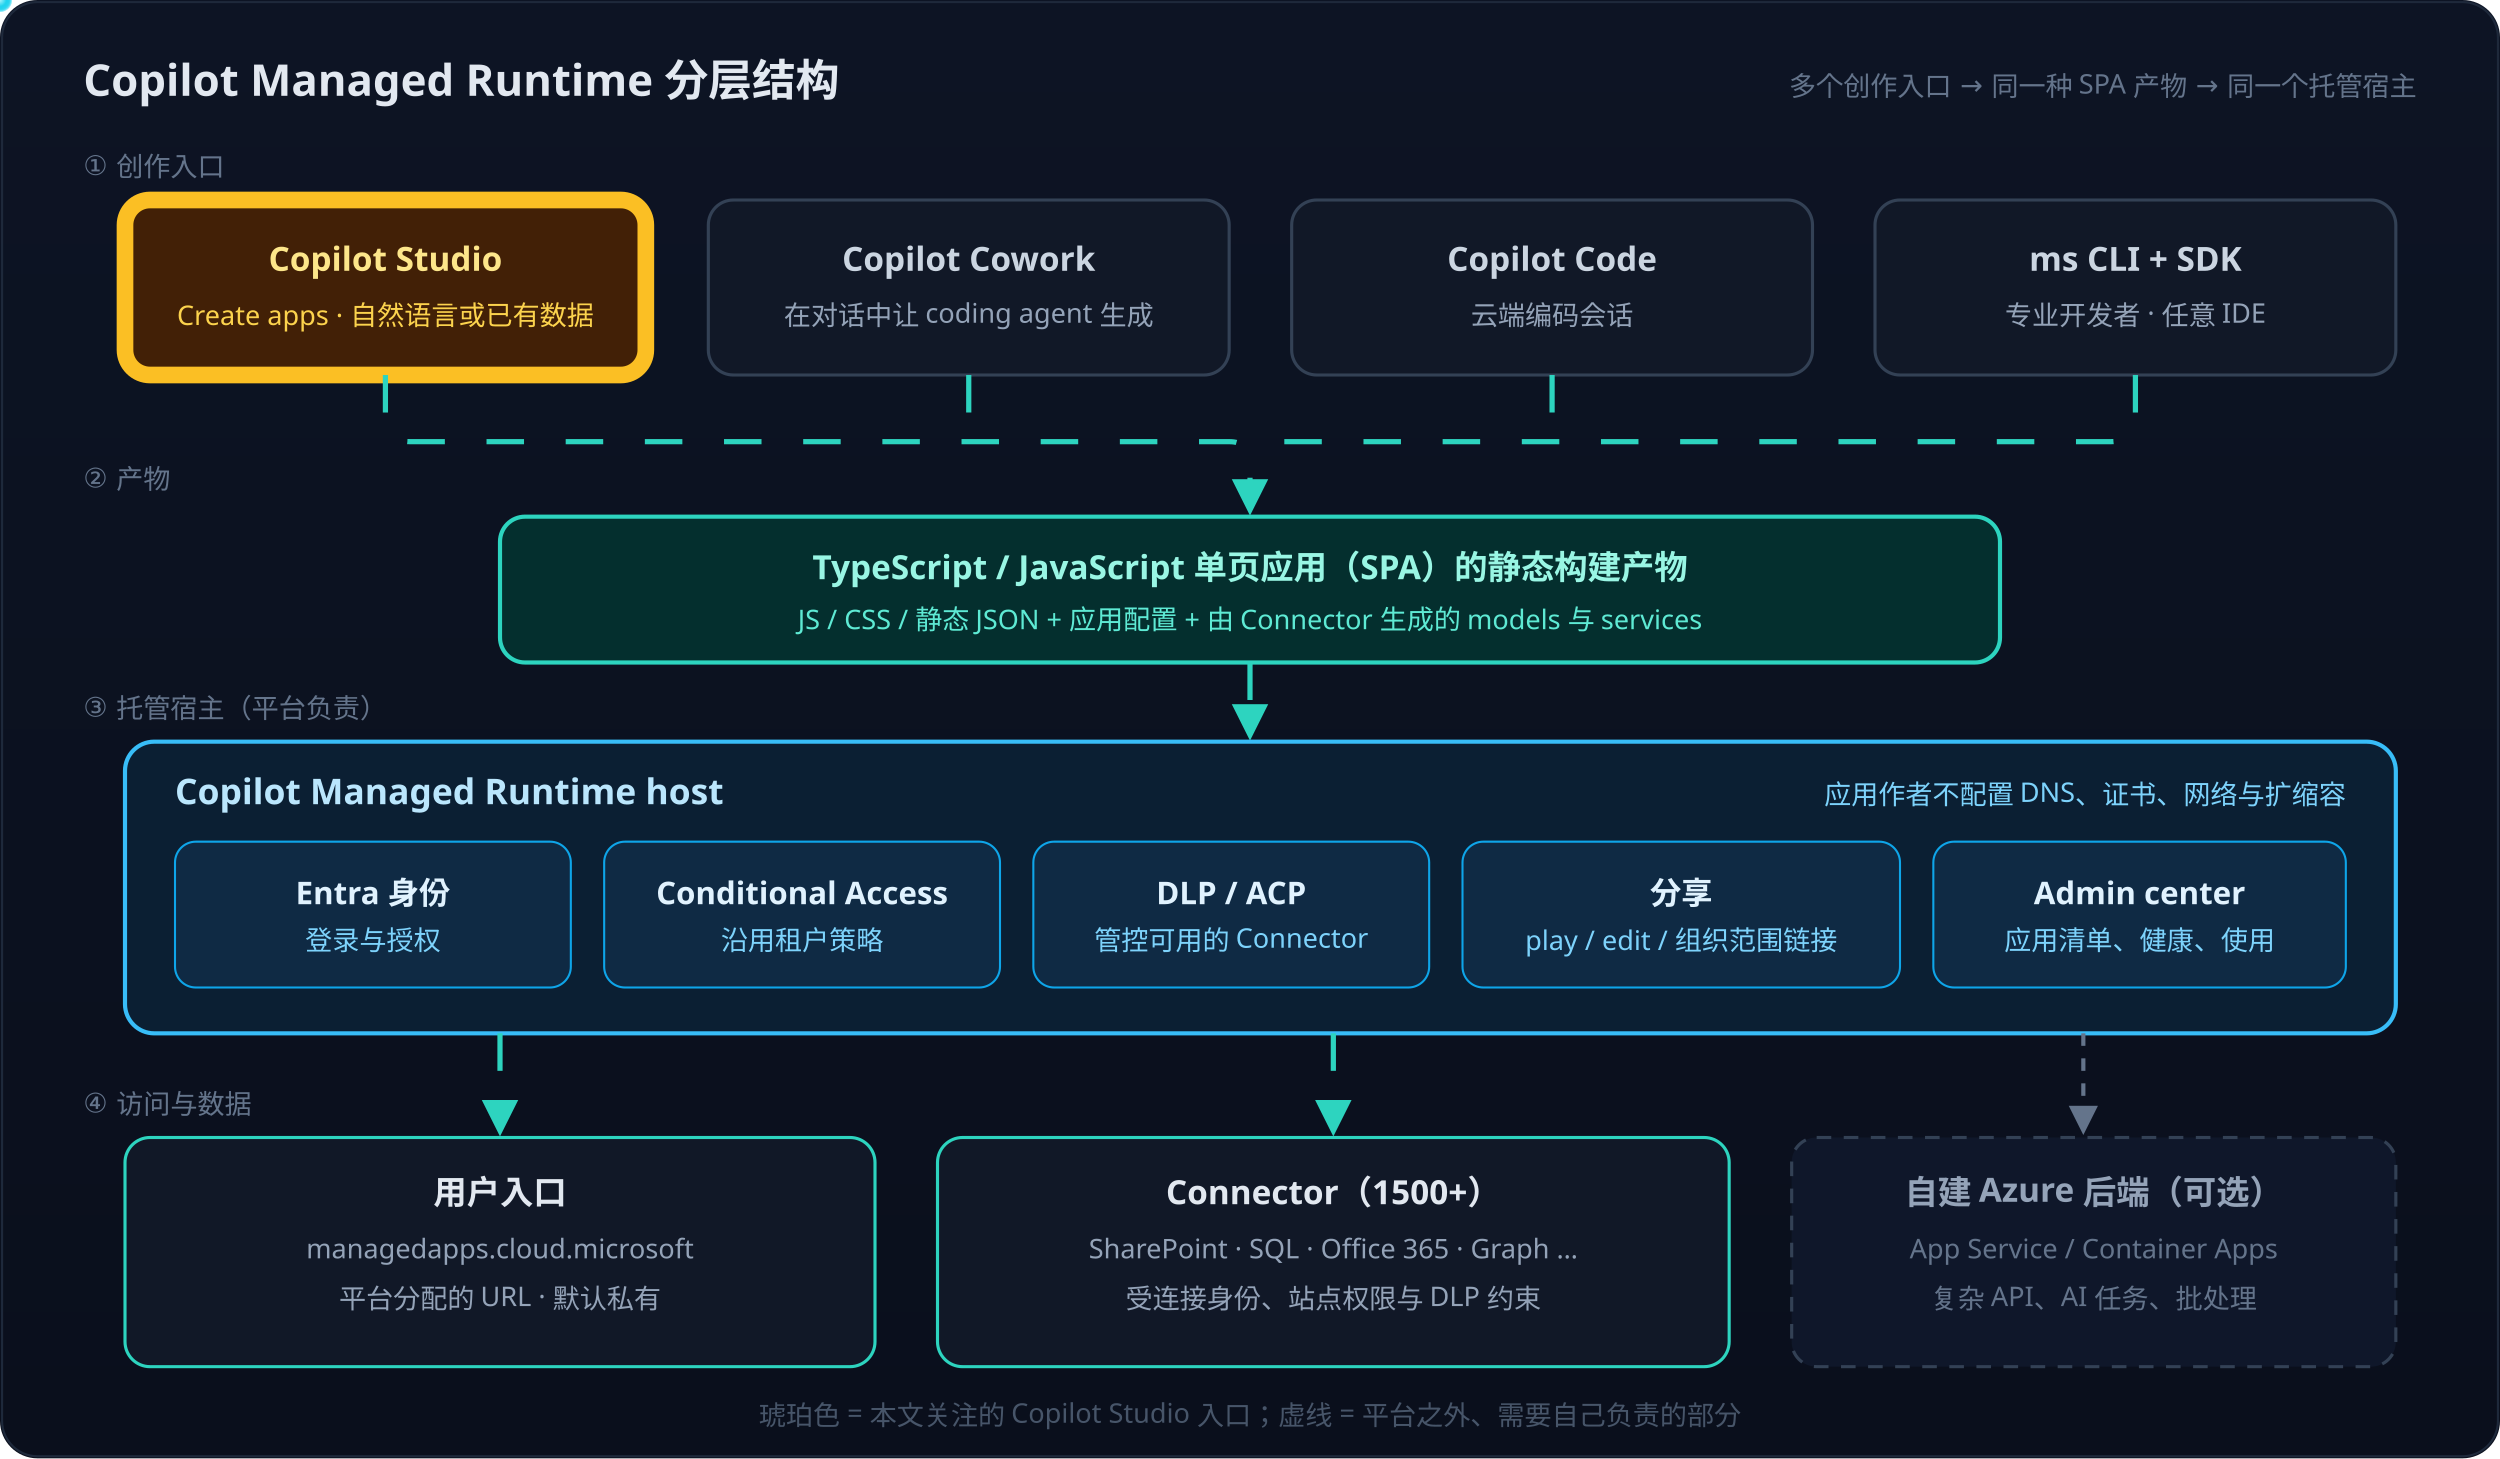
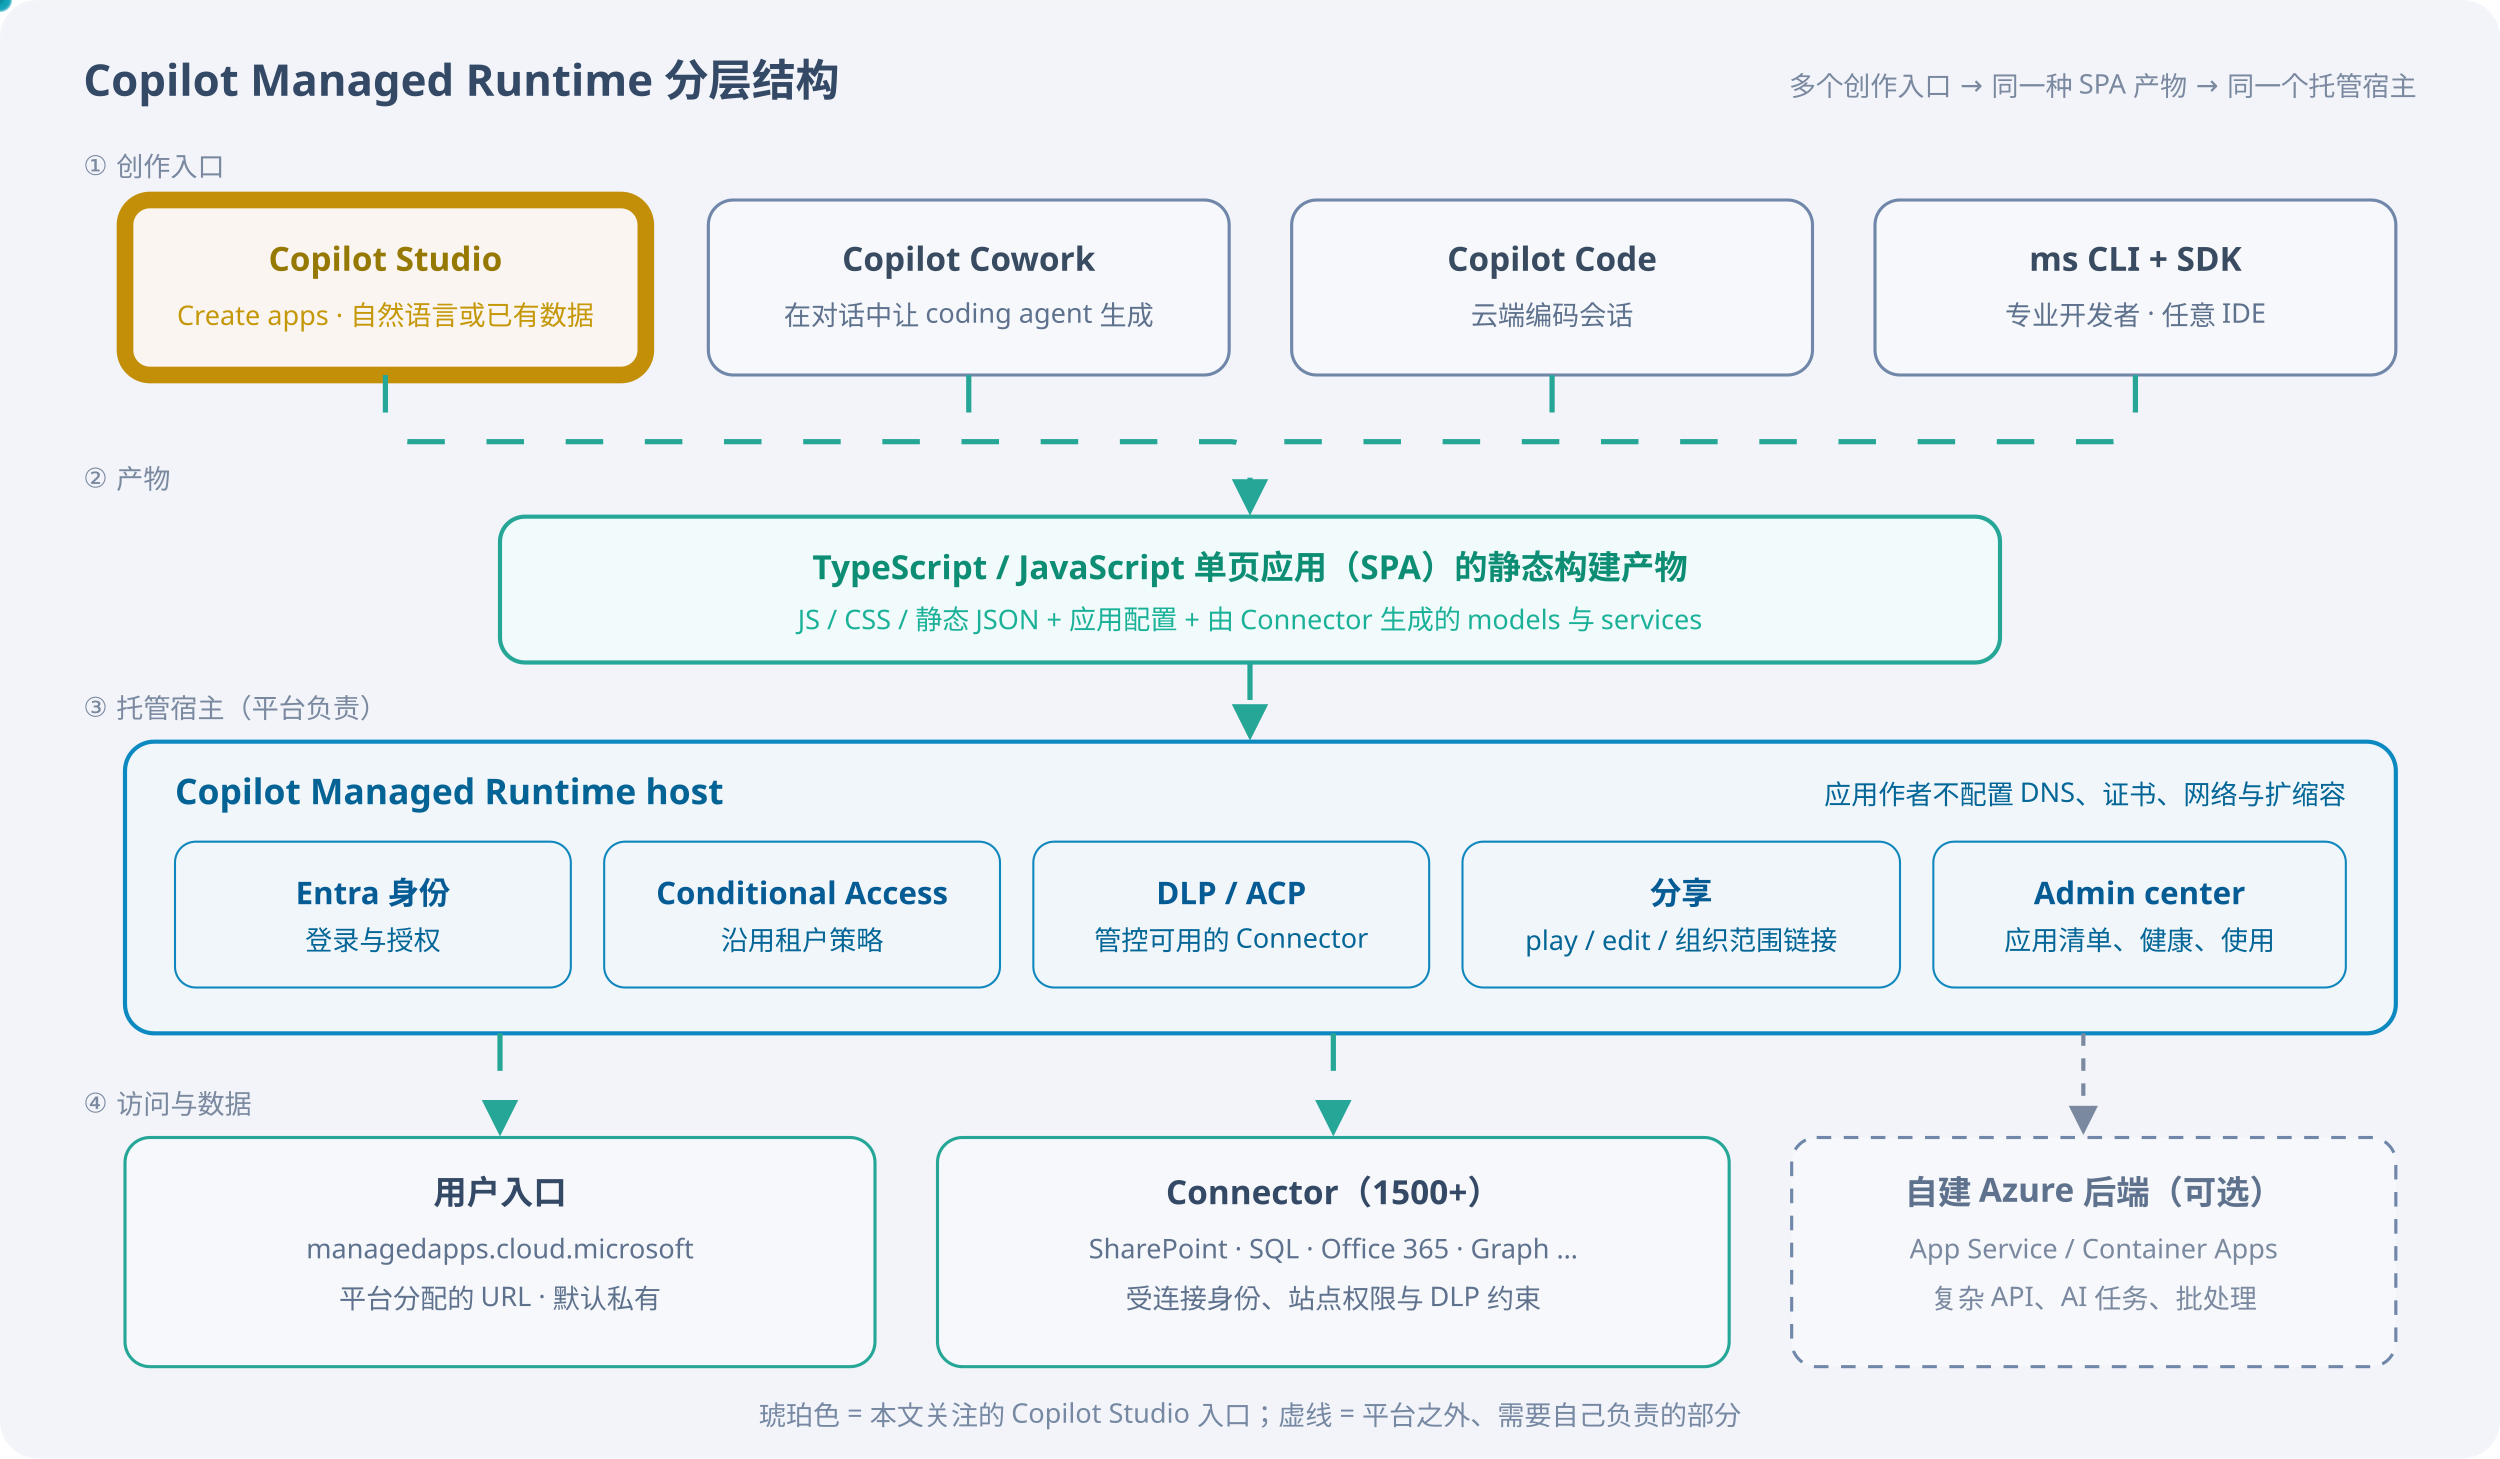
<svg xmlns="http://www.w3.org/2000/svg" width="1200" height="700" viewBox="0 0 1200 700" font-family="PingFang SC, Hiragino Sans GB, Microsoft YaHei, sans-serif">
  <defs>
    <linearGradient id="bg" x1="0" y1="0" x2="0" y2="1">
-       <stop offset="0" stop-color="#0d1424" />
-       <stop offset="1" stop-color="#0a0f1c" />
+       <stop offset="0" stop-color="#f2f4fa" />
+       <stop offset="1" stop-color="#f2f4fa" />
    </linearGradient>
    <radialGradient id="particle" cx="0.5" cy="0.5" r="0.5">
-       <stop offset="0" stop-color="#a5f3fc" />
-       <stop offset="0.5" stop-color="#22d3ee" />
-       <stop offset="1" stop-color="#22d3ee" stop-opacity="0" />
+       <stop offset="0" stop-color="#058594" />
+       <stop offset="0.5" stop-color="#13a3b9" />
+       <stop offset="1" stop-color="#13a3b9" stop-opacity="0" />
    </radialGradient>
    <marker id="arrow" viewBox="0 0 10 10" refX="8" refY="5" markerWidth="7" markerHeight="7" orient="auto">
-       <path d="M0,0 L10,5 L0,10 z" fill="#2dd4bf" />
+       <path d="M0,0 L10,5 L0,10 z" fill="#26a696" />
    </marker>
    <marker id="arrowGray" viewBox="0 0 10 10" refX="8" refY="5" markerWidth="7" markerHeight="7" orient="auto">
-       <path d="M0,0 L10,5 L0,10 z" fill="#64748b" />
+       <path d="M0,0 L10,5 L0,10 z" fill="#7a899f" />
    </marker>
  </defs>
  <style>
    @keyframes flowDash { to { stroke-dashoffset: -76; } }
    @keyframes pulse { 0%,100% { opacity: 0.15; } 50% { opacity: 0.55; } }
    .flow { stroke-dasharray: 18 20; animation: flowDash 1.6s linear infinite; }
    .halo { animation: pulse 2.2s ease-in-out infinite; }
  </style>
  <rect width="1200" height="700" rx="18" fill="url(#bg)" />
-   <rect x="1" y="1" width="1198" height="698" rx="17" fill="none" stroke="#1e293b" />
-   <text x="40" y="46" font-size="21" font-weight="700" fill="#e2e8f0">Copilot Managed Runtime 分层结构</text>
-   <text x="1160" y="46" font-size="13" fill="#64748b" text-anchor="end">多个创作入口 → 同一种 SPA 产物 → 同一个托管宿主</text>
-   <text x="40" y="84" font-size="13" fill="#64748b">① 创作入口</text>
-   <text x="40" y="234" font-size="13" fill="#64748b">② 产物</text>
-   <text x="40" y="344" font-size="13" fill="#64748b">③ 托管宿主（平台负责）</text>
-   <text x="40" y="534" font-size="13" fill="#64748b">④ 访问与数据</text>
-   <rect x="60" y="96" width="250" height="84" rx="12" fill="#422006" stroke="#fbbf24" stroke-width="2" />
-   <rect x="60" y="96" width="250" height="84" rx="12" fill="none" stroke="#fbbf24" stroke-width="8" class="halo" />
-   <text x="185" y="130" font-size="16" font-weight="700" fill="#fde68a" text-anchor="middle">Copilot Studio</text>
-   <text x="185" y="156" font-size="13" fill="#fcd34d" text-anchor="middle">Create apps · 自然语言或已有数据</text>
-   <rect x="340" y="96" width="250" height="84" rx="12" fill="#111827" stroke="#334155" stroke-width="1.5" />
-   <text x="465" y="130" font-size="16" font-weight="700" fill="#cbd5e1" text-anchor="middle">Copilot Cowork</text>
-   <text x="465" y="156" font-size="13" fill="#94a3b8" text-anchor="middle">在对话中让 coding agent 生成</text>
-   <rect x="620" y="96" width="250" height="84" rx="12" fill="#111827" stroke="#334155" stroke-width="1.5" />
-   <text x="745" y="130" font-size="16" font-weight="700" fill="#cbd5e1" text-anchor="middle">Copilot Code</text>
-   <text x="745" y="156" font-size="13" fill="#94a3b8" text-anchor="middle">云端编码会话</text>
-   <rect x="900" y="96" width="250" height="84" rx="12" fill="#111827" stroke="#334155" stroke-width="1.5" />
-   <text x="1025" y="130" font-size="16" font-weight="700" fill="#cbd5e1" text-anchor="middle">ms CLI + SDK</text>
-   <text x="1025" y="156" font-size="13" fill="#94a3b8" text-anchor="middle">专业开发者 · 任意 IDE</text>
-   <path id="p1" d="M185 180 L185 200 Q185 212 197 212 L590 212 Q600 212 600 222 L600 244" fill="none" stroke="#2dd4bf" stroke-width="2.5" class="flow" marker-end="url(#arrow)" />
-   <path d="M465 180 L465 212" fill="none" stroke="#2dd4bf" stroke-width="2.5" class="flow" />
-   <path d="M745 180 L745 212" fill="none" stroke="#2dd4bf" stroke-width="2.5" class="flow" />
-   <path d="M1025 180 L1025 200 Q1025 212 1013 212 L610 212" fill="none" stroke="#2dd4bf" stroke-width="2.5" class="flow" />
+   <rect x="1" y="1" width="1198" height="698" rx="17" fill="none" stroke="#f3f5f9" />
+   <text x="40" y="46" font-size="21" font-weight="700" fill="#344965">Copilot Managed Runtime 分层结构</text>
+   <text x="1160" y="46" font-size="13" fill="#7a899f" text-anchor="end">多个创作入口 → 同一种 SPA 产物 → 同一个托管宿主</text>
+   <text x="40" y="84" font-size="13" fill="#7a899f">① 创作入口</text>
+   <text x="40" y="234" font-size="13" fill="#7a899f">② 产物</text>
+   <text x="40" y="344" font-size="13" fill="#7a899f">③ 托管宿主（平台负责）</text>
+   <text x="40" y="534" font-size="13" fill="#7a899f">④ 访问与数据</text>
+   <rect x="60" y="96" width="250" height="84" rx="12" fill="#fbf5f1" stroke="#c38f09" stroke-width="2" />
+   <rect x="60" y="96" width="250" height="84" rx="12" fill="none" stroke="#c38f09" stroke-width="8" class="halo" />
+   <text x="185" y="130" font-size="16" font-weight="700" fill="#967903" text-anchor="middle">Copilot Studio</text>
+   <text x="185" y="156" font-size="13" fill="#c49808" text-anchor="middle">Create apps · 自然语言或已有数据</text>
+   <rect x="340" y="96" width="250" height="84" rx="12" fill="#f6f8fb" stroke="#7087a9" stroke-width="1.5" />
+   <text x="465" y="130" font-size="16" font-weight="700" fill="#384b61" text-anchor="middle">Copilot Cowork</text>
+   <text x="465" y="156" font-size="13" fill="#5e718d" text-anchor="middle">在对话中让 coding agent 生成</text>
+   <rect x="620" y="96" width="250" height="84" rx="12" fill="#f6f8fb" stroke="#7087a9" stroke-width="1.5" />
+   <text x="745" y="130" font-size="16" font-weight="700" fill="#384b61" text-anchor="middle">Copilot Code</text>
+   <text x="745" y="156" font-size="13" fill="#5e718d" text-anchor="middle">云端编码会话</text>
+   <rect x="900" y="96" width="250" height="84" rx="12" fill="#f6f8fb" stroke="#7087a9" stroke-width="1.5" />
+   <text x="1025" y="130" font-size="16" font-weight="700" fill="#384b61" text-anchor="middle">ms CLI + SDK</text>
+   <text x="1025" y="156" font-size="13" fill="#5e718d" text-anchor="middle">专业开发者 · 任意 IDE</text>
+   <path id="p1" d="M185 180 L185 200 Q185 212 197 212 L590 212 Q600 212 600 222 L600 244" fill="none" stroke="#26a696" stroke-width="2.5" class="flow" marker-end="url(#arrow)" />
+   <path d="M465 180 L465 212" fill="none" stroke="#26a696" stroke-width="2.5" class="flow" />
+   <path d="M745 180 L745 212" fill="none" stroke="#26a696" stroke-width="2.5" class="flow" />
+   <path d="M1025 180 L1025 200 Q1025 212 1013 212 L610 212" fill="none" stroke="#26a696" stroke-width="2.5" class="flow" />
  <circle r="6" fill="url(#particle)">
    <animateMotion dur="2.4s" repeatCount="indefinite">
      <mpath href="#p1" />
    </animateMotion>
  </circle>
-   <rect x="240" y="248" width="720" height="70" rx="12" fill="#042f2e" stroke="#2dd4bf" stroke-width="2" />
-   <text x="600" y="278" font-size="16" font-weight="700" fill="#99f6e4" text-anchor="middle">TypeScript / JavaScript 单页应用（SPA）的静态构建产物</text>
-   <text x="600" y="302" font-size="13" fill="#5eead4" text-anchor="middle">JS / CSS / 静态 JSON + 应用配置 + 由 Connector 生成的 models 与 services</text>
-   <path id="p2" d="M600 318 L600 352" fill="none" stroke="#2dd4bf" stroke-width="2.5" class="flow" marker-end="url(#arrow)" />
+   <rect x="240" y="248" width="720" height="70" rx="12" fill="#f1fbfb" stroke="#26a696" stroke-width="2" />
+   <text x="600" y="278" font-size="16" font-weight="700" fill="#0c8d74" text-anchor="middle">TypeScript / JavaScript 单页应用（SPA）的静态构建产物</text>
+   <text x="600" y="302" font-size="13" fill="#1bb199" text-anchor="middle">JS / CSS / 静态 JSON + 应用配置 + 由 Connector 生成的 models 与 services</text>
+   <path id="p2" d="M600 318 L600 352" fill="none" stroke="#26a696" stroke-width="2.5" class="flow" marker-end="url(#arrow)" />
  <circle r="6" fill="url(#particle)">
    <animateMotion dur="1.2s" repeatCount="indefinite">
      <mpath href="#p2" />
    </animateMotion>
  </circle>
-   <rect x="60" y="356" width="1090" height="140" rx="14" fill="#0b1f33" stroke="#38bdf8" stroke-width="2" />
-   <text x="84" y="386" font-size="17" font-weight="700" fill="#bae6fd">Copilot Managed Runtime host</text>
-   <text x="1126" y="386" font-size="13" fill="#7dd3fc" text-anchor="end">应用作者不配置 DNS、证书、网络与扩缩容</text>
-   <rect x="84" y="404" width="190" height="70" rx="10" fill="#0f2a44" stroke="#0ea5e9" />
-   <text x="179" y="434" font-size="15" font-weight="700" fill="#e0f2fe" text-anchor="middle">Entra 身份</text>
-   <text x="179" y="456" font-size="13" fill="#7dd3fc" text-anchor="middle">登录与授权</text>
-   <rect x="290" y="404" width="190" height="70" rx="10" fill="#0f2a44" stroke="#0ea5e9" />
-   <text x="385" y="434" font-size="15" font-weight="700" fill="#e0f2fe" text-anchor="middle">Conditional Access</text>
-   <text x="385" y="456" font-size="13" fill="#7dd3fc" text-anchor="middle">沿用租户策略</text>
-   <rect x="496" y="404" width="190" height="70" rx="10" fill="#0f2a44" stroke="#0ea5e9" />
-   <text x="591" y="434" font-size="15" font-weight="700" fill="#e0f2fe" text-anchor="middle">DLP / ACP</text>
-   <text x="591" y="456" font-size="13" fill="#7dd3fc" text-anchor="middle">管控可用的 Connector</text>
-   <rect x="702" y="404" width="210" height="70" rx="10" fill="#0f2a44" stroke="#0ea5e9" />
-   <text x="807" y="434" font-size="15" font-weight="700" fill="#e0f2fe" text-anchor="middle">分享</text>
-   <text x="807" y="456" font-size="13" fill="#7dd3fc" text-anchor="middle">play / edit / 组织范围链接</text>
-   <rect x="928" y="404" width="198" height="70" rx="10" fill="#0f2a44" stroke="#0ea5e9" />
-   <text x="1027" y="434" font-size="15" font-weight="700" fill="#e0f2fe" text-anchor="middle">Admin center</text>
-   <text x="1027" y="456" font-size="13" fill="#7dd3fc" text-anchor="middle">应用清单、健康、使用</text>
-   <path id="p3" d="M240 496 L240 542" fill="none" stroke="#2dd4bf" stroke-width="2.5" class="flow" marker-end="url(#arrow)" />
-   <path id="p4" d="M640 496 L640 542" fill="none" stroke="#2dd4bf" stroke-width="2.5" class="flow" marker-end="url(#arrow)" />
-   <path d="M1000 496 L1000 542" fill="none" stroke="#64748b" stroke-width="2" stroke-dasharray="6 6" marker-end="url(#arrowGray)" />
+   <rect x="60" y="356" width="1090" height="140" rx="14" fill="#f1f6fb" stroke="#0c89c0" stroke-width="2" />
+   <text x="84" y="386" font-size="17" font-weight="700" fill="#046395">Copilot Managed Runtime host</text>
+   <text x="1126" y="386" font-size="13" fill="#036696" text-anchor="end">应用作者不配置 DNS、证书、网络与扩缩容</text>
+   <rect x="84" y="404" width="190" height="70" rx="10" fill="#f1f6fb" stroke="#1087bc" />
+   <text x="179" y="434" font-size="15" font-weight="700" fill="#055b94" text-anchor="middle">Entra 身份</text>
+   <text x="179" y="456" font-size="13" fill="#036696" text-anchor="middle">登录与授权</text>
+   <rect x="290" y="404" width="190" height="70" rx="10" fill="#f1f6fb" stroke="#1087bc" />
+   <text x="385" y="434" font-size="15" font-weight="700" fill="#055b94" text-anchor="middle">Conditional Access</text>
+   <text x="385" y="456" font-size="13" fill="#036696" text-anchor="middle">沿用租户策略</text>
+   <rect x="496" y="404" width="190" height="70" rx="10" fill="#f1f6fb" stroke="#1087bc" />
+   <text x="591" y="434" font-size="15" font-weight="700" fill="#055b94" text-anchor="middle">DLP / ACP</text>
+   <text x="591" y="456" font-size="13" fill="#036696" text-anchor="middle">管控可用的 Connector</text>
+   <rect x="702" y="404" width="210" height="70" rx="10" fill="#f1f6fb" stroke="#1087bc" />
+   <text x="807" y="434" font-size="15" font-weight="700" fill="#055b94" text-anchor="middle">分享</text>
+   <text x="807" y="456" font-size="13" fill="#036696" text-anchor="middle">play / edit / 组织范围链接</text>
+   <rect x="928" y="404" width="198" height="70" rx="10" fill="#f1f6fb" stroke="#1087bc" />
+   <text x="1027" y="434" font-size="15" font-weight="700" fill="#055b94" text-anchor="middle">Admin center</text>
+   <text x="1027" y="456" font-size="13" fill="#036696" text-anchor="middle">应用清单、健康、使用</text>
+   <path id="p3" d="M240 496 L240 542" fill="none" stroke="#26a696" stroke-width="2.5" class="flow" marker-end="url(#arrow)" />
+   <path id="p4" d="M640 496 L640 542" fill="none" stroke="#26a696" stroke-width="2.5" class="flow" marker-end="url(#arrow)" />
+   <path d="M1000 496 L1000 542" fill="none" stroke="#7a899f" stroke-width="2" stroke-dasharray="6 6" marker-end="url(#arrowGray)" />
  <circle r="6" fill="url(#particle)">
    <animateMotion dur="1.4s" repeatCount="indefinite">
      <mpath href="#p3" />
    </animateMotion>
  </circle>
  <circle r="6" fill="url(#particle)">
    <animateMotion dur="1.4s" begin="0.7s" repeatCount="indefinite">
      <mpath href="#p4" />
    </animateMotion>
  </circle>
-   <rect x="60" y="546" width="360" height="110" rx="12" fill="#111827" stroke="#2dd4bf" stroke-width="1.5" />
-   <text x="240" y="578" font-size="16" font-weight="700" fill="#e2e8f0" text-anchor="middle">用户入口</text>
-   <text x="240" y="604" font-size="13" fill="#94a3b8" text-anchor="middle">managedapps.cloud.microsoft</text>
-   <text x="240" y="628" font-size="13" fill="#94a3b8" text-anchor="middle">平台分配的 URL · 默认私有</text>
-   <rect x="450" y="546" width="380" height="110" rx="12" fill="#111827" stroke="#2dd4bf" stroke-width="1.5" />
-   <text x="640" y="578" font-size="16" font-weight="700" fill="#e2e8f0" text-anchor="middle">Connector（1500+）</text>
-   <text x="640" y="604" font-size="13" fill="#94a3b8" text-anchor="middle">SharePoint · SQL · Office 365 · Graph …</text>
-   <text x="640" y="628" font-size="13" fill="#94a3b8" text-anchor="middle">受连接身份、站点权限与 DLP 约束</text>
-   <rect x="860" y="546" width="290" height="110" rx="12" fill="#0f172a" stroke="#334155" stroke-width="1.5" stroke-dasharray="7 6" />
-   <text x="1005" y="578" font-size="16" font-weight="700" fill="#94a3b8" text-anchor="middle">自建 Azure 后端（可选）</text>
-   <text x="1005" y="604" font-size="13" fill="#64748b" text-anchor="middle">App Service / Container Apps</text>
-   <text x="1005" y="628" font-size="13" fill="#64748b" text-anchor="middle">复杂 API、AI 任务、批处理</text>
-   <text x="600" y="684" font-size="13" fill="#475569" text-anchor="middle">琥珀色 = 本文关注的 Copilot Studio 入口；虚线 = 平台之外、需要自己负责的部分</text>
+   <rect x="60" y="546" width="360" height="110" rx="12" fill="#f6f8fb" stroke="#26a696" stroke-width="1.5" />
+   <text x="240" y="578" font-size="16" font-weight="700" fill="#344965" text-anchor="middle">用户入口</text>
+   <text x="240" y="604" font-size="13" fill="#5e718d" text-anchor="middle">managedapps.cloud.microsoft</text>
+   <text x="240" y="628" font-size="13" fill="#5e718d" text-anchor="middle">平台分配的 URL · 默认私有</text>
+   <rect x="450" y="546" width="380" height="110" rx="12" fill="#f6f8fb" stroke="#26a696" stroke-width="1.5" />
+   <text x="640" y="578" font-size="16" font-weight="700" fill="#344965" text-anchor="middle">Connector（1500+）</text>
+   <text x="640" y="604" font-size="13" fill="#5e718d" text-anchor="middle">SharePoint · SQL · Office 365 · Graph …</text>
+   <text x="640" y="628" font-size="13" fill="#5e718d" text-anchor="middle">受连接身份、站点权限与 DLP 约束</text>
+   <rect x="860" y="546" width="290" height="110" rx="12" fill="#f6f8fb" stroke="#7087a9" stroke-width="1.5" stroke-dasharray="7 6" />
+   <text x="1005" y="578" font-size="16" font-weight="700" fill="#5e718d" text-anchor="middle">自建 Azure 后端（可选）</text>
+   <text x="1005" y="604" font-size="13" fill="#7a899f" text-anchor="middle">App Service / Container Apps</text>
+   <text x="1005" y="628" font-size="13" fill="#7a899f" text-anchor="middle">复杂 API、AI 任务、批处理</text>
+   <text x="600" y="684" font-size="13" fill="#7688a2" text-anchor="middle">琥珀色 = 本文关注的 Copilot Studio 入口；虚线 = 平台之外、需要自己负责的部分</text>
</svg>
